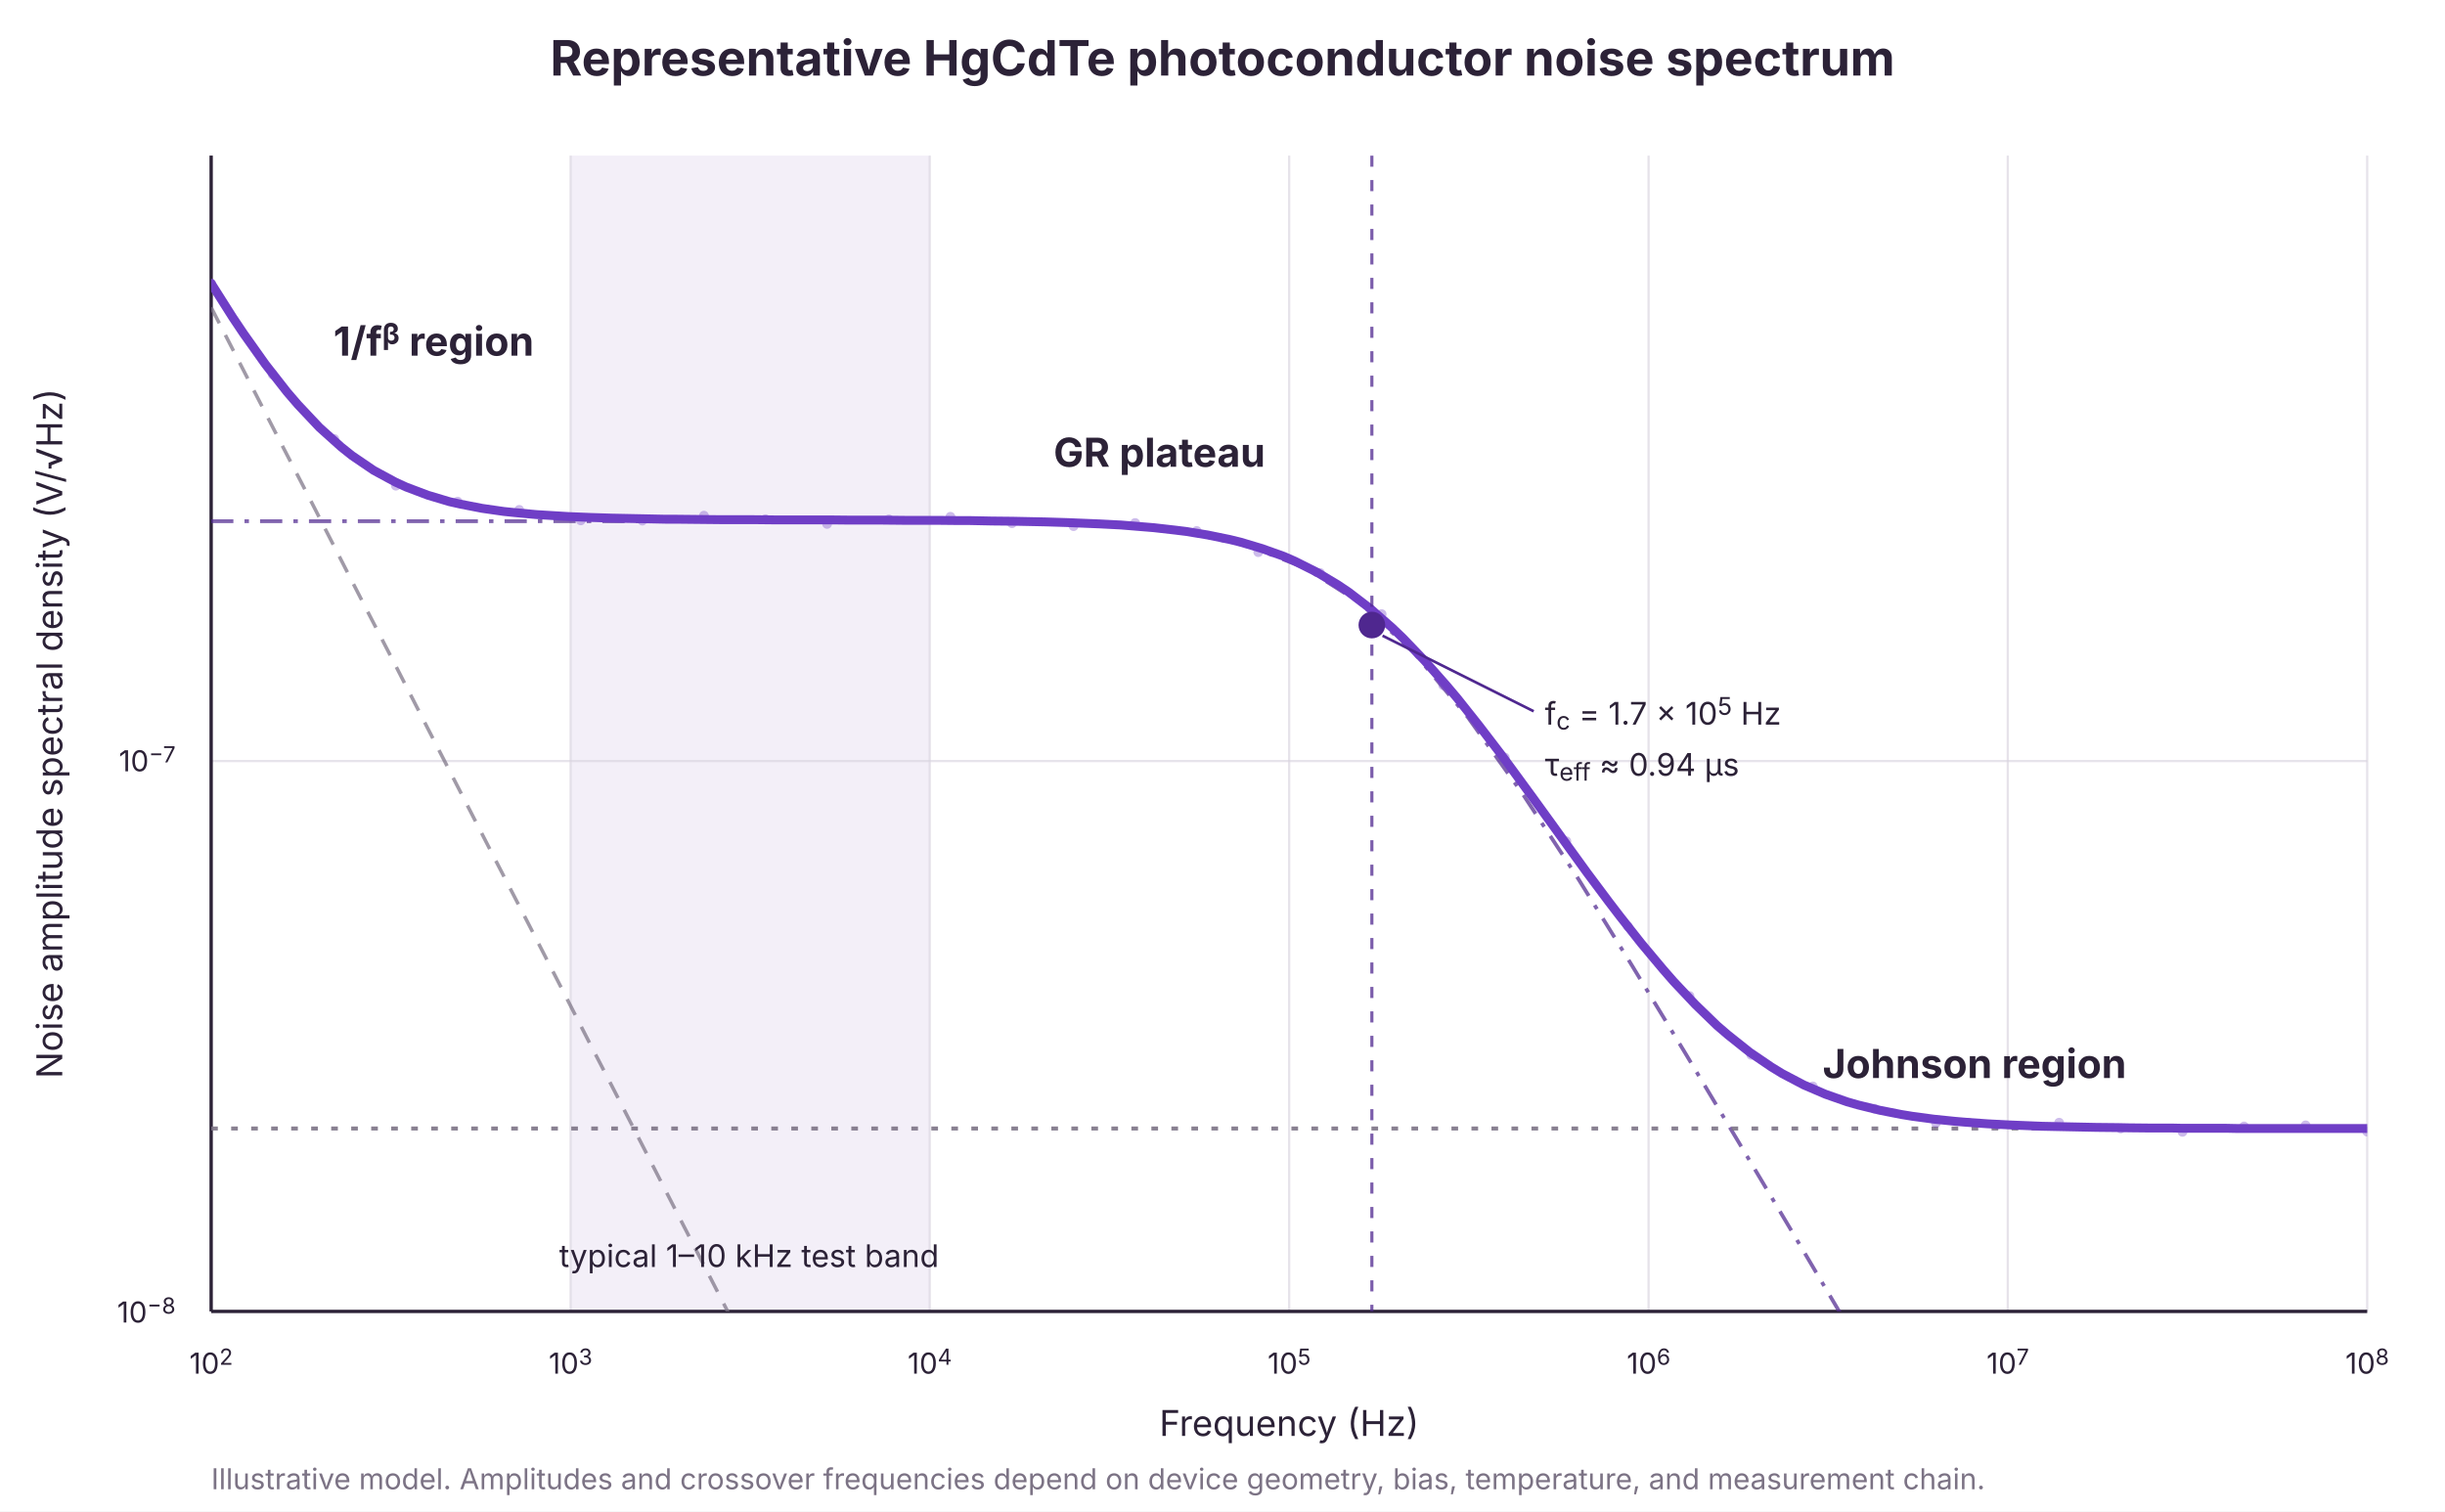
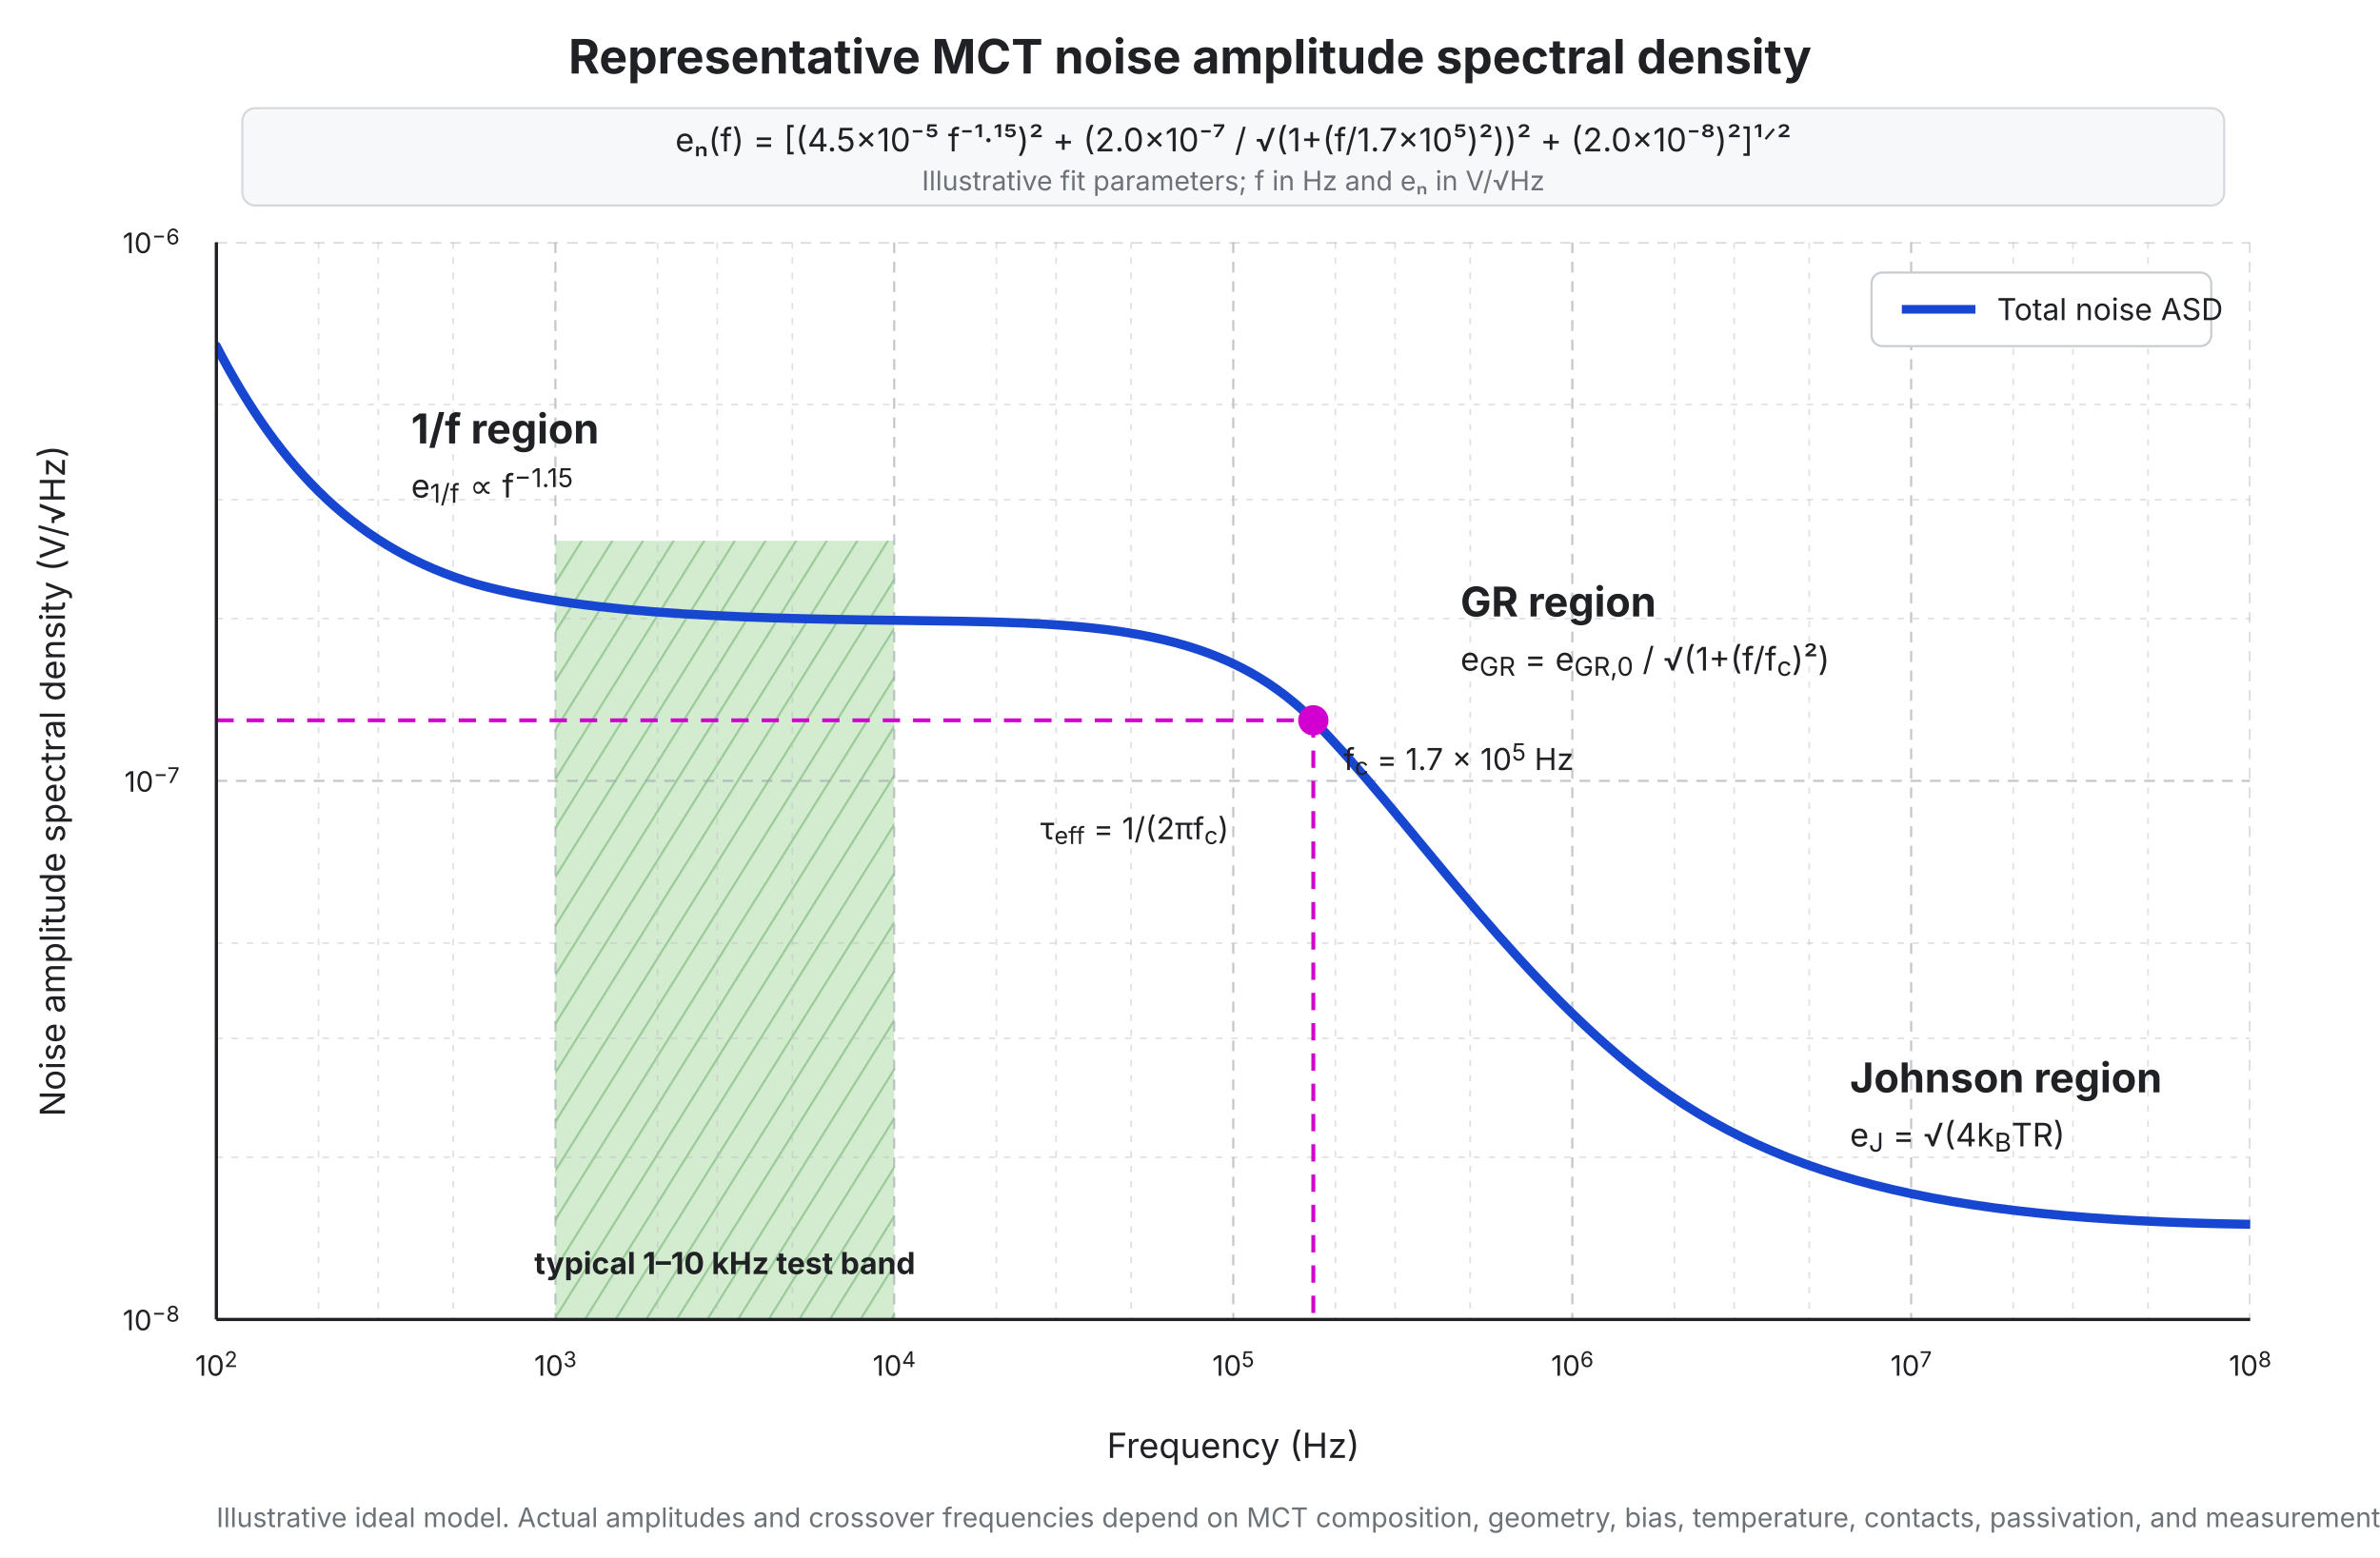
- <svg xmlns="http://www.w3.org/2000/svg" viewBox="0 0 1100 680" role="img" aria-labelledby="mct-noise-title mct-noise-desc">
-   <rect width="1100" height="680" fill="#fff" />
+ <svg xmlns="http://www.w3.org/2000/svg" viewBox="0 0 1100 720" role="img" aria-labelledby="mct-noise-title mct-noise-desc">
+   <rect width="1100" height="720" fill="#ffffff" />
  <defs>
    <clipPath id="plot-clip">
-       <rect x="95" y="70" width="970" height="520" />
+       <rect x="100" y="112" width="940" height="498" />
    </clipPath>
+     <pattern id="green-hatch" width="12" height="12" patternUnits="userSpaceOnUse" patternTransform="rotate(32)">
+       <line x1="0" y1="0" x2="0" y2="12" stroke="#4e9f50" stroke-width="2" opacity=".42" />
+     </pattern>
  </defs>
  <style>
- text{font-family:Inter,system-ui,-apple-system,BlinkMacSystemFont,"Segoe UI",sans-serif;fill:#2c2237}.axis{stroke:#2c2237;stroke-width:1.5}.major{stroke:#d9d4df;stroke-width:1;opacity:.65}.minor{stroke:#d9d4df;stroke-width:.7;opacity:.25}.label{font-size:16px}.tick{font-size:13px}.region{font-size:18px;font-weight:650}.note{font-size:13px;fill:#7c7385}
+ text{font-family:Inter,system-ui,-apple-system,BlinkMacSystemFont,"Segoe UI",sans-serif;fill:#202124}.axis{stroke:#202124;stroke-width:1.5}.major{stroke:#9fa5ab;stroke-width:1;stroke-dasharray:5 4;opacity:.62}.minor{stroke:#b9bec3;stroke-width:.75;stroke-dasharray:3 4;opacity:.48}.tick{font-size:13px}.axis-label{font-size:16px}.region{font-size:19px;font-weight:700}.formula{font-size:15px}.note{font-size:12.5px;fill:#6c7278}.model{font-size:15px}.legend{font-size:14px}
</style>
-   <text x="550" y="34" text-anchor="middle" font-size="22" font-weight="650">Representative HgCdTe photoconductor noise spectrum</text>
-   <rect x="256.7" y="70" width="161.6" height="520" fill="#eee8f5" opacity=".68" />
-   <g>
-     <line class="major" x1="95" y1="70" x2="95" y2="590" />
-     <line class="major" x1="256.7" y1="70" x2="256.7" y2="590" />
-     <line class="major" x1="418.3" y1="70" x2="418.3" y2="590" />
-     <line class="major" x1="580" y1="70" x2="580" y2="590" />
-     <line class="major" x1="741.7" y1="70" x2="741.7" y2="590" />
-     <line class="major" x1="903.3" y1="70" x2="903.3" y2="590" />
-     <line class="major" x1="1065" y1="70" x2="1065" y2="590" />
-     <line class="major" x1="95" y1="590" x2="1065" y2="590" />
-     <line class="major" x1="95" y1="342.4" x2="1065" y2="342.4" />
+   <text x="550" y="34" text-anchor="middle" font-size="22" font-weight="700">Representative MCT noise amplitude spectral density</text>
+   <rect x="112" y="50" width="916" height="45" rx="6" fill="#f7f8fa" stroke="#d5d9dd" />
+   <text class="model" x="570" y="70" text-anchor="middle">eₙ(f) = [(4.5×10⁻⁵ f⁻¹·¹⁵)² + (2.0×10⁻⁷ / √(1+(f/1.7×10⁵)²))² + (2.0×10⁻⁸)²]¹ᐟ²</text>
+   <text class="note" x="570" y="88" text-anchor="middle">Illustrative fit parameters; f in Hz and eₙ in V/√Hz</text>
+   <g clip-path="url(#plot-clip)">
+     <rect x="256.7" y="250" width="156.6" height="360" fill="#b8dfb1" opacity=".62" />
+     <rect x="256.7" y="250" width="156.6" height="360" fill="url(#green-hatch)" />
+     <g>
+       <line class="major" x1="100" y1="112" x2="100" y2="610" />
+       <line class="major" x1="256.7" y1="112" x2="256.7" y2="610" />
+       <line class="major" x1="413.3" y1="112" x2="413.3" y2="610" />
+       <line class="major" x1="570" y1="112" x2="570" y2="610" />
+       <line class="major" x1="726.7" y1="112" x2="726.7" y2="610" />
+       <line class="major" x1="883.3" y1="112" x2="883.3" y2="610" />
+       <line class="major" x1="1040" y1="112" x2="1040" y2="610" />
+       <line class="minor" x1="147.2" y1="112" x2="147.2" y2="610" />
+       <line class="minor" x1="174.8" y1="112" x2="174.8" y2="610" />
+       <line class="minor" x1="209.5" y1="112" x2="209.5" y2="610" />
+       <line class="minor" x1="303.9" y1="112" x2="303.9" y2="610" />
+       <line class="minor" x1="331.5" y1="112" x2="331.5" y2="610" />
+       <line class="minor" x1="366.2" y1="112" x2="366.2" y2="610" />
+       <line class="minor" x1="460.5" y1="112" x2="460.5" y2="610" />
+       <line class="minor" x1="488.1" y1="112" x2="488.1" y2="610" />
+       <line class="minor" x1="522.8" y1="112" x2="522.8" y2="610" />
+       <line class="minor" x1="617.2" y1="112" x2="617.2" y2="610" />
+       <line class="minor" x1="644.8" y1="112" x2="644.8" y2="610" />
+       <line class="minor" x1="679.5" y1="112" x2="679.5" y2="610" />
+       <line class="minor" x1="773.9" y1="112" x2="773.9" y2="610" />
+       <line class="minor" x1="801.5" y1="112" x2="801.5" y2="610" />
+       <line class="minor" x1="836.2" y1="112" x2="836.2" y2="610" />
+       <line class="minor" x1="930.5" y1="112" x2="930.5" y2="610" />
+       <line class="minor" x1="958.1" y1="112" x2="958.1" y2="610" />
+       <line class="minor" x1="992.8" y1="112" x2="992.8" y2="610" />
+       <line class="major" x1="100" y1="112" x2="1040" y2="112" />
+       <line class="major" x1="100" y1="361" x2="1040" y2="361" />
+       <line class="major" x1="100" y1="610" x2="1040" y2="610" />
+       <line class="minor" x1="100" y1="187" x2="1040" y2="187" />
+       <line class="minor" x1="100" y1="231" x2="1040" y2="231" />
+       <line class="minor" x1="100" y1="286" x2="1040" y2="286" />
+       <line class="minor" x1="100" y1="436" x2="1040" y2="436" />
+       <line class="minor" x1="100" y1="480" x2="1040" y2="480" />
+       <line class="minor" x1="100" y1="535" x2="1040" y2="535" />
+     </g>
+     <path d="M100 160 C130 218 166 254 220 270 C274 285 350 286 430 287 C510 288 565 291 607 333 C651 378 694 444 754 493 C817 544 895 564 1040 566" fill="none" stroke="#1747d1" stroke-width="4.2" stroke-linecap="round" stroke-linejoin="round" />
+     <line x1="100" y1="333" x2="607" y2="333" stroke="#d100d1" stroke-width="1.8" stroke-dasharray="8 6" />
+     <line x1="607" y1="333" x2="607" y2="610" stroke="#d100d1" stroke-width="1.8" stroke-dasharray="8 6" />
+     <circle cx="607" cy="333" r="7" fill="#d100d1" />
  </g>
-   <line class="axis" x1="95" y1="590" x2="1065" y2="590" />
-   <line class="axis" x1="95" y1="70" x2="95" y2="590" />
+   <line class="axis" x1="100" y1="610" x2="1040" y2="610" />
+   <line class="axis" x1="100" y1="112" x2="100" y2="610" />
  <g class="tick">
-     <text x="95" y="618" text-anchor="middle">10<tspan baseline-shift="super" font-size="10">2</tspan>
+     <text x="100" y="636" text-anchor="middle">10<tspan baseline-shift="super" font-size="10">2</tspan>
    </text>
-     <text x="256.7" y="618" text-anchor="middle">10<tspan baseline-shift="super" font-size="10">3</tspan>
+     <text x="256.7" y="636" text-anchor="middle">10<tspan baseline-shift="super" font-size="10">3</tspan>
    </text>
-     <text x="418.3" y="618" text-anchor="middle">10<tspan baseline-shift="super" font-size="10">4</tspan>
+     <text x="413.3" y="636" text-anchor="middle">10<tspan baseline-shift="super" font-size="10">4</tspan>
    </text>
-     <text x="580" y="618" text-anchor="middle">10<tspan baseline-shift="super" font-size="10">5</tspan>
+     <text x="570" y="636" text-anchor="middle">10<tspan baseline-shift="super" font-size="10">5</tspan>
    </text>
-     <text x="741.7" y="618" text-anchor="middle">10<tspan baseline-shift="super" font-size="10">6</tspan>
+     <text x="726.7" y="636" text-anchor="middle">10<tspan baseline-shift="super" font-size="10">6</tspan>
    </text>
-     <text x="903.3" y="618" text-anchor="middle">10<tspan baseline-shift="super" font-size="10">7</tspan>
+     <text x="883.3" y="636" text-anchor="middle">10<tspan baseline-shift="super" font-size="10">7</tspan>
    </text>
-     <text x="1065" y="618" text-anchor="middle">10<tspan baseline-shift="super" font-size="10">8</tspan>
+     <text x="1040" y="636" text-anchor="middle">10<tspan baseline-shift="super" font-size="10">8</tspan>
    </text>
-     <text x="79" y="595" text-anchor="end">10<tspan baseline-shift="super" font-size="10">−8</tspan>
+     <text x="83" y="117" text-anchor="end">10<tspan baseline-shift="super" font-size="10">−6</tspan>
    </text>
-     <text x="79" y="347" text-anchor="end">10<tspan baseline-shift="super" font-size="10">−7</tspan>
+     <text x="83" y="366" text-anchor="end">10<tspan baseline-shift="super" font-size="10">−7</tspan>
+     </text>
+     <text x="83" y="615" text-anchor="end">10<tspan baseline-shift="super" font-size="10">−8</tspan>
    </text>
  </g>
-   <g clip-path="url(#plot-clip)">
-     <path d="M 95.0,138.3 L 109.6,166.7 L 124.2,195.1 L 138.9,223.5 L 153.5,252.0 L 163.2,270.9 L 177.9,299.3 L 192.5,327.8 L 207.1,356.2 L 221.7,384.6 L 236.4,413.0 L 251.0,441.4 L 265.6,469.9 L 275.4,488.8 L 290.0,517.2 L 304.6,545.7 L 319.2,574.1 L 333.8,602.5" fill="none" stroke="#7c7385" stroke-width="1.6" stroke-dasharray="8 6" opacity=".72" />
-     <path d="M 95.0,234.5 L 119.4,234.5 L 143.7,234.5 L 168.1,234.5 L 192.5,234.5 L 216.9,234.5 L 241.2,234.5 L 265.6,234.5 L 290.0,234.5 L 314.3,234.5 L 338.7,234.5 L 363.1,234.5 L 387.5,234.6 L 411.8,234.7 L 441.1,234.9 L 465.5,235.3 L 489.8,236.1 L 514.2,237.6 L 538.6,240.5 L 562.9,246.0 L 587.3,255.6 L 611.7,271.1 L 636.1,293.6 L 660.4,322.7 L 684.8,356.8 L 709.2,394.0 L 733.5,433.2 L 757.9,473.3 L 782.3,514.0 L 806.7,554.9 L 831.0,596.0" fill="none" stroke="#4f278f" stroke-width="1.7" stroke-dasharray="10 5 2 5" opacity=".72" />
-     <line x1="95" y1="507.7" x2="1065" y2="507.7" stroke="#7c7385" stroke-width="1.8" stroke-dasharray="3 6" opacity=".9" />
-     <path d="M 95.0,127.5 L 104.7,142.8 L 109.6,150.1 L 119.4,163.9 L 129.1,176.3 L 134.0,182.0 L 143.7,192.3 L 153.5,201.1 L 158.4,205.0 L 168.1,211.6 L 177.9,216.9 L 182.7,219.1 L 192.5,222.8 L 202.2,225.7 L 207.1,226.8 L 216.9,228.7 L 226.6,230.1 L 231.5,230.6 L 241.2,231.5 L 251.0,232.1 L 255.9,232.4 L 265.6,232.8 L 275.4,233.1 L 280.2,233.2 L 290.0,233.4 L 299.7,233.6 L 304.6,233.6 L 314.3,233.7 L 324.1,233.8 L 329.0,233.8 L 338.7,233.8 L 348.5,233.9 L 358.2,233.9 L 363.1,233.9 L 372.8,233.9 L 382.6,234.0 L 387.5,234.0 L 397.2,234.0 L 407.0,234.1 L 411.8,234.1 L 421.6,234.1 L 431.3,234.2 L 436.2,234.2 L 446.0,234.4 L 455.7,234.5 L 460.6,234.6 L 470.3,234.8 L 480.1,235.1 L 484.9,235.3 L 494.7,235.7 L 504.4,236.2 L 509.3,236.6 L 519.1,237.4 L 528.8,238.5 L 533.7,239.1 L 543.4,240.7 L 553.2,242.7 L 558.1,243.9 L 567.8,246.8 L 577.6,250.3 L 582.4,252.4 L 592.2,257.3 L 601.9,263.1 L 606.8,266.4 L 616.6,273.9 L 626.3,282.4 L 631.2,287.1 L 640.9,297.2 L 650.7,308.3 L 655.6,314.1 L 665.3,326.3 L 675.1,339.1 L 679.9,345.6 L 689.7,359.0 L 699.4,372.4 L 704.3,379.2 L 714.0,392.6 L 723.8,405.7 L 728.7,412.1 L 738.4,424.4 L 748.2,436.1 L 753.0,441.6 L 762.8,452.0 L 772.5,461.4 L 777.4,465.6 L 787.2,473.4 L 796.9,480.0 L 801.8,483.0 L 811.5,488.1 L 821.3,492.3 L 831.0,495.7 L 835.9,497.1 L 845.7,499.5 L 855.4,501.4 L 860.3,502.2 L 870.0,503.5 L 879.8,504.5 L 884.6,504.9 L 894.4,505.6 L 904.1,506.1 L 909.0,506.3 L 918.8,506.7 L 928.5,506.9 L 933.4,507.0 L 943.1,507.2 L 952.9,507.3 L 957.8,507.4 L 967.5,507.5 L 977.3,507.5 L 982.1,507.6 L 991.9,507.6 L 1001.6,507.6 L 1006.5,507.7 L 1016.3,507.7 L 1026.0,507.7 L 1030.9,507.7 L 1040.6,507.7 L 1050.4,507.7 L 1055.3,507.7 L 1065.0,507.7" fill="none" stroke="#6f3ec6" stroke-width="4" stroke-linecap="round" stroke-linejoin="round" />
-     <g fill="#6f3ec6" opacity=".35">
-       <circle cx="95.0" cy="127.5" r="2.2" />
-       <circle cx="122.7" cy="168.5" r="2.2" />
-       <circle cx="150.4" cy="197.5" r="2.2" />
-       <circle cx="178.1" cy="218.5" r="2.2" />
-       <circle cx="205.9" cy="225.7" r="2.2" />
-       <circle cx="233.6" cy="229.4" r="2.2" />
-       <circle cx="261.3" cy="234.1" r="2.2" />
-       <circle cx="289.0" cy="234.2" r="2.2" />
-       <circle cx="316.7" cy="232.0" r="2.2" />
-       <circle cx="344.4" cy="233.6" r="2.2" />
-       <circle cx="372.1" cy="235.7" r="2.2" />
-       <circle cx="399.9" cy="233.7" r="2.2" />
-       <circle cx="427.6" cy="232.5" r="2.2" />
-       <circle cx="455.3" cy="235.4" r="2.2" />
-       <circle cx="483.0" cy="236.7" r="2.2" />
-       <circle cx="510.7" cy="235.3" r="2.2" />
-       <circle cx="538.4" cy="238.9" r="2.2" />
-       <circle cx="566.1" cy="248.4" r="2.2" />
-       <circle cx="593.9" cy="257.8" r="2.2" />
-       <circle cx="621.6" cy="276.3" r="2.2" />
-       <circle cx="649.3" cy="308.3" r="2.2" />
-       <circle cx="677.0" cy="340.8" r="2.2" />
-       <circle cx="704.7" cy="378.5" r="2.2" />
-       <circle cx="732.4" cy="416.8" r="2.2" />
-       <circle cx="760.1" cy="448.1" r="2.2" />
-       <circle cx="787.9" cy="474.6" r="2.2" />
-       <circle cx="815.6" cy="488.8" r="2.2" />
-       <circle cx="843.3" cy="498.8" r="2.2" />
-       <circle cx="871.0" cy="505.2" r="2.2" />
-       <circle cx="898.7" cy="506.0" r="2.2" />
-       <circle cx="926.4" cy="505.1" r="2.2" />
-       <circle cx="954.1" cy="507.7" r="2.2" />
-       <circle cx="981.9" cy="509.2" r="2.2" />
-       <circle cx="1009.6" cy="506.8" r="2.2" />
-       <circle cx="1037.3" cy="506.3" r="2.2" />
-       <circle cx="1065.0" cy="509.1" r="2.2" />
-     </g>
-     <line x1="617.2" y1="70" x2="617.2" y2="590" stroke="#4f278f" stroke-width="1.4" stroke-dasharray="5 6" opacity=".75" />
-     <circle cx="617.2" cy="281.2" r="6" fill="#4f278f" />
+   <text class="region" x="190" y="205">1/f region</text>
+   <text class="formula" x="190" y="230">e<tspan baseline-shift="sub" font-size="12">1/f</tspan> ∝ f<tspan baseline-shift="super" font-size="12">−1.15</tspan>
+   </text>
+   <text class="region" x="675" y="285">GR region</text>
+   <text class="formula" x="675" y="310">e<tspan baseline-shift="sub" font-size="12">GR</tspan> = e<tspan baseline-shift="sub" font-size="12">GR,0</tspan> / √(1+(f/f<tspan baseline-shift="sub" font-size="12">c</tspan>)²)</text>
+   <text class="region" x="855" y="505">Johnson region</text>
+   <text class="formula" x="855" y="530">e<tspan baseline-shift="sub" font-size="12">J</tspan> = √(4k<tspan baseline-shift="sub" font-size="12">B</tspan>TR)</text>
+   <text x="335" y="589" text-anchor="middle" font-size="14" font-weight="650" fill="#2d7d32">typical 1–10 kHz test band</text>
+   <text x="568" y="388" text-anchor="end" font-size="14" fill="#d100d1">τ<tspan baseline-shift="sub" font-size="11">eff</tspan> = 1/(2πf<tspan baseline-shift="sub" font-size="11">c</tspan>)</text>
+   <text x="621" y="356" font-size="14" fill="#d100d1">f<tspan baseline-shift="sub" font-size="11">c</tspan> = 1.7 × 10<tspan baseline-shift="super" font-size="11">5</tspan> Hz</text>
+   <g transform="translate(865 126)">
+     <rect x="0" y="0" width="157" height="34" rx="5" fill="#fff" stroke="#c8cdd2" />
+     <line x1="14" y1="17" x2="48" y2="17" stroke="#1747d1" stroke-width="4" />
+     <text class="legend" x="58" y="22">Total noise ASD</text>
  </g>
-   <text class="region" x="150" y="160">1/f<tspan baseline-shift="super" font-size="13">β</tspan> region</text>
-   <text class="region" x="474" y="210">GR plateau</text>
-   <text class="region" x="820" y="485">Johnson region</text>
-   <text x="337" y="570" text-anchor="middle" font-size="14" fill="#4f278f">typical 1–10 kHz test band</text>
-   <line x1="622" y1="286" x2="690" y2="320" stroke="#4f278f" stroke-width="1.2" />
-   <text x="695" y="326" font-size="14" fill="#4f278f">f<tspan baseline-shift="sub" font-size="11">c</tspan> = 1.7 × 10<tspan baseline-shift="super" font-size="11">5</tspan> Hz</text>
-   <text x="695" y="349" font-size="14" fill="#4f278f">τ<tspan baseline-shift="sub" font-size="11">eff</tspan> ≈ 0.94 μs</text>
-   <text class="label" x="580" y="646" text-anchor="middle">Frequency (Hz)</text>
-   <text class="label" transform="rotate(-90 28 330)" x="28" y="330" text-anchor="middle">Noise amplitude spectral density (V/√Hz)</text>
-   <text class="note" x="95" y="670">Illustrative model. Amplitudes and crossover frequencies depend on device geometry, bias, temperature, and measurement chain.</text>
+   <text class="axis-label" x="570" y="674" text-anchor="middle">Frequency (Hz)</text>
+   <text class="axis-label" transform="rotate(-90 30 361)" x="30" y="361" text-anchor="middle">Noise amplitude spectral density (V/√Hz)</text>
+   <text class="note" x="100" y="706">Illustrative ideal model. Actual amplitudes and crossover frequencies depend on MCT composition, geometry, bias, temperature, contacts, passivation, and measurement chain.</text>
</svg>
